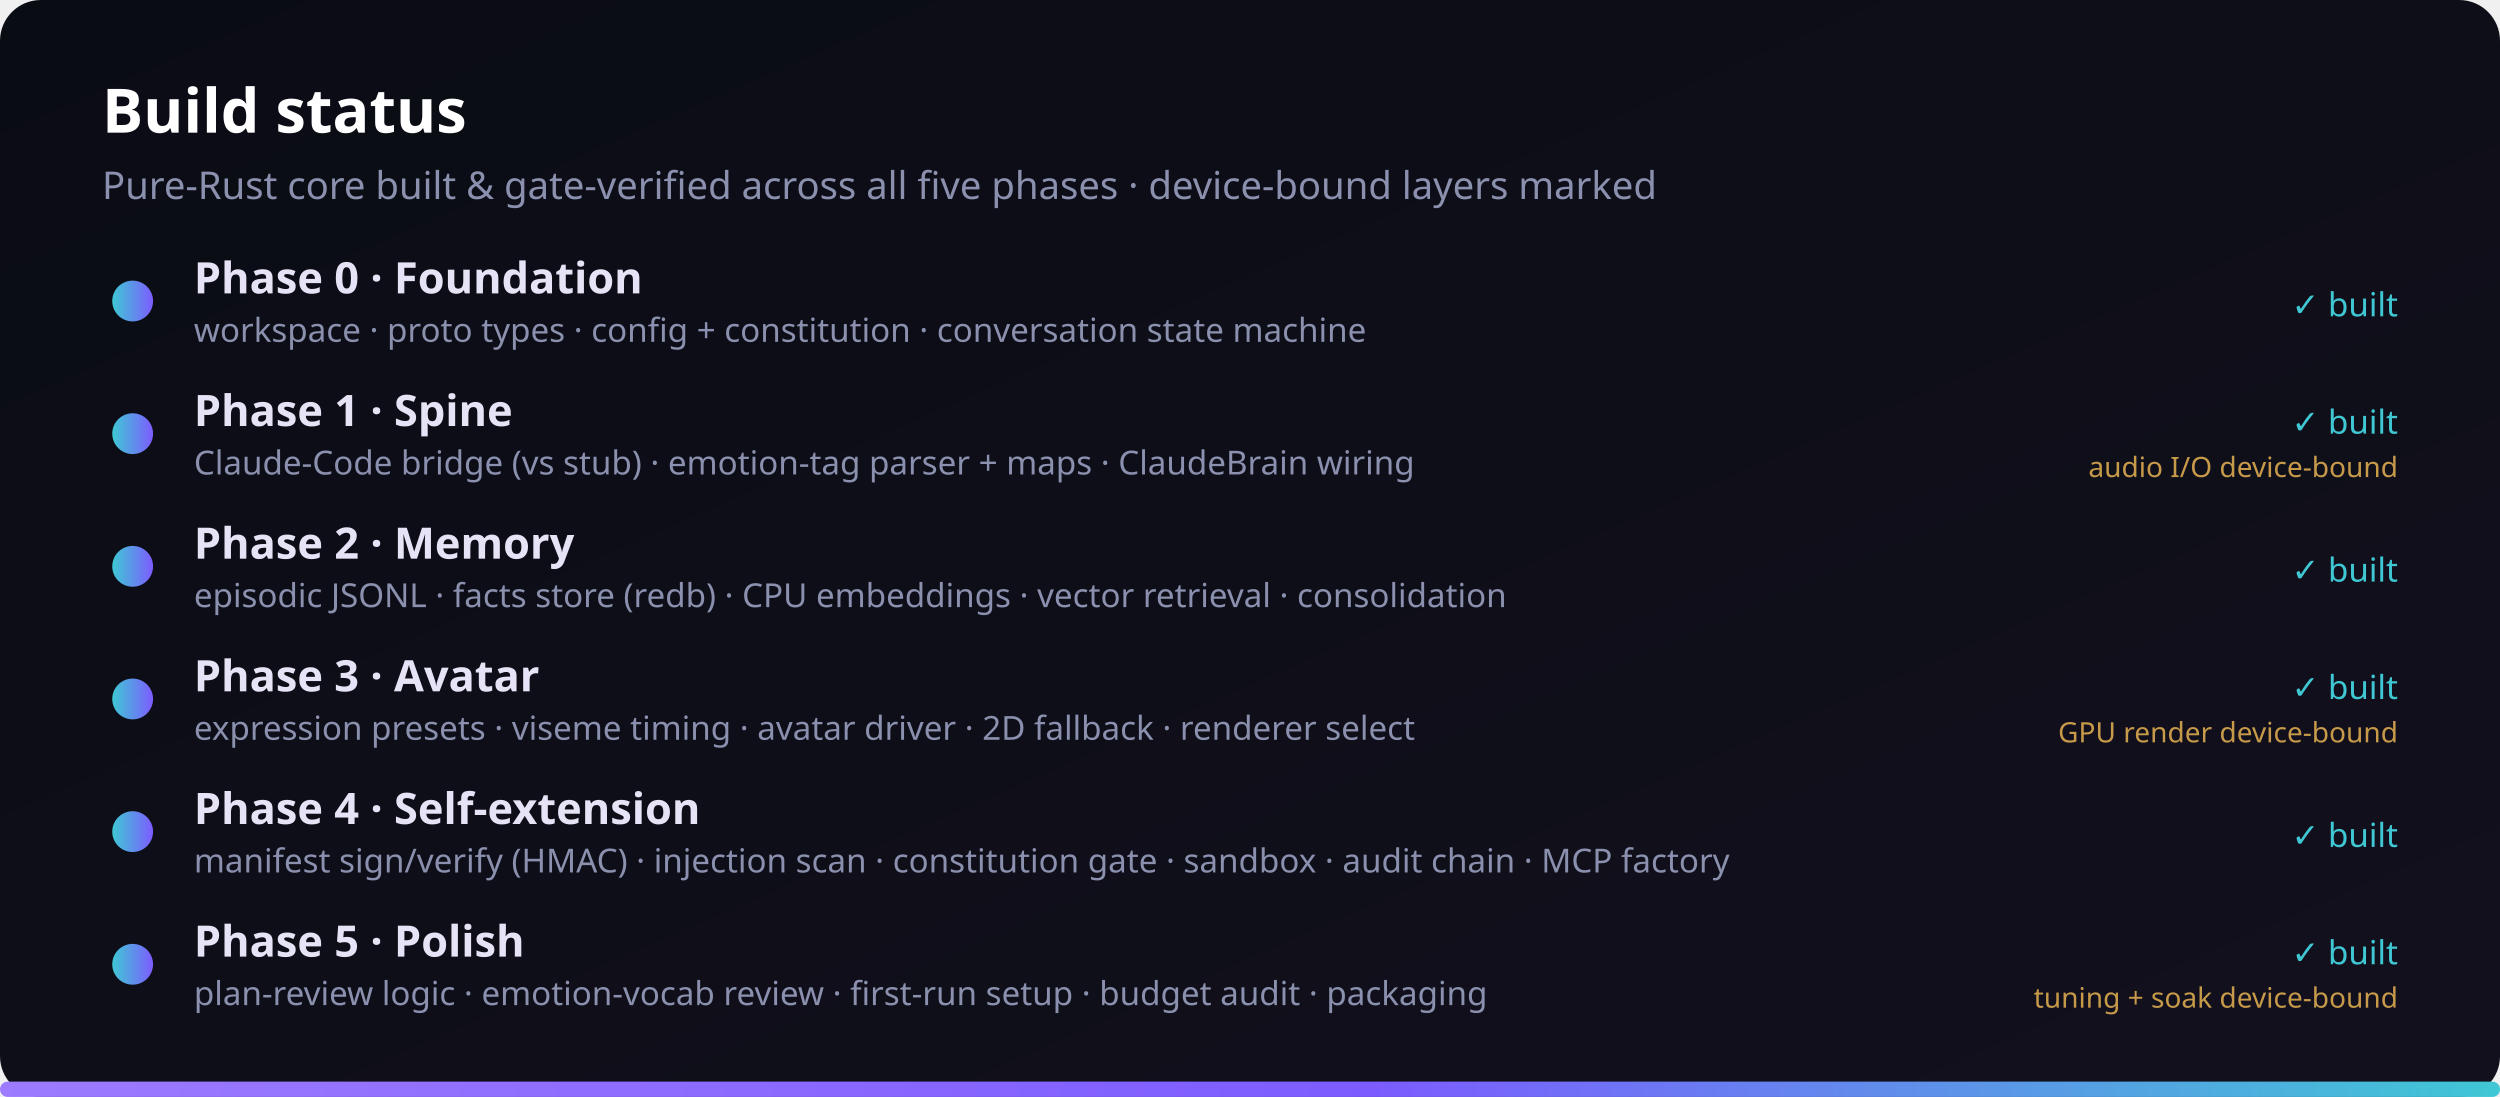
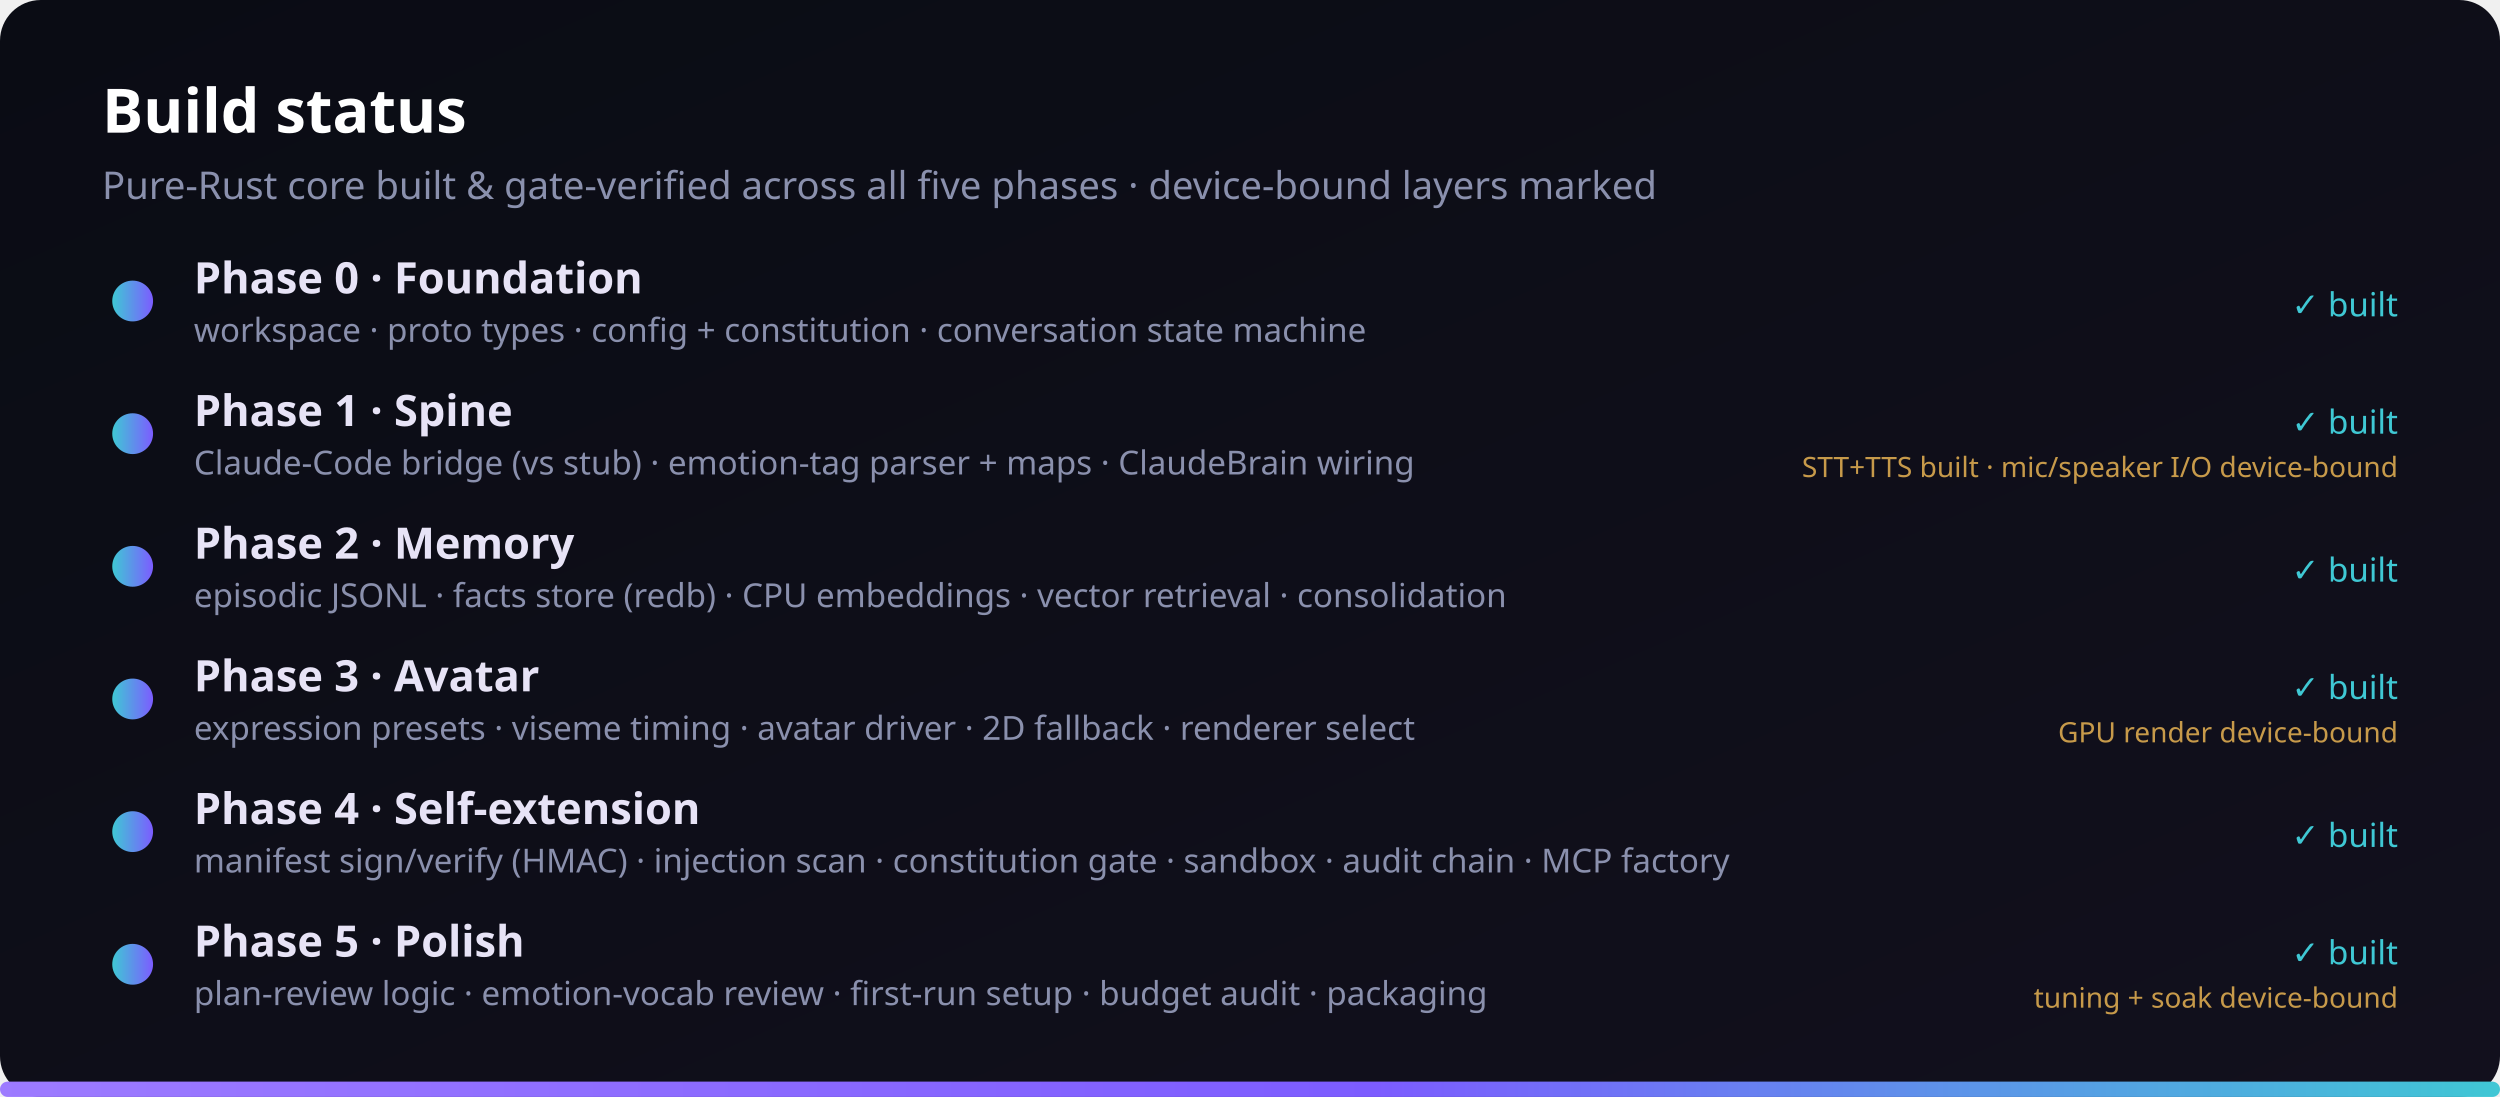
<svg xmlns="http://www.w3.org/2000/svg" width="980" height="430" viewBox="0 0 980 430" font-family="'Noto Sans','DejaVu Sans',sans-serif">
  <defs>
    <linearGradient id="bg" x1="0" y1="0" x2="1" y2="1">
      <stop offset="0" stop-color="#0a0c14" />
      <stop offset="1" stop-color="#12101d" />
    </linearGradient>
    <linearGradient id="accent" x1="0" y1="0" x2="1" y2="0">
      <stop offset="0" stop-color="#9d7bff" />
      <stop offset="0.55" stop-color="#7c5cff" />
      <stop offset="1" stop-color="#3fc8d4" />
    </linearGradient>
    <linearGradient id="done" x1="0" y1="0" x2="1" y2="0">
      <stop offset="0" stop-color="#3fc8d4" />
      <stop offset="1" stop-color="#7c5cff" />
    </linearGradient>
  </defs>
  <rect width="980" height="430" rx="16" fill="url(#bg)" />
  <text x="40" y="52" font-size="24" fill="#ffffff" font-weight="bold">Build status</text>
  <text x="40" y="78" font-size="15" fill="#8a90ad">Pure-Rust core built &amp; gate-verified across all five phases · device-bound layers marked</text>
  <g>
    <circle cx="52" cy="118" r="8" fill="url(#done)" />
    <text x="76" y="115" font-size="17" fill="#e7e3f6" font-weight="bold">Phase 0 · Foundation</text>
    <text x="76" y="134" font-size="13" fill="#8a90ad">workspace · proto types · config + constitution · conversation state machine</text>
    <text x="940" y="124" font-size="13" fill="#3fc8d4" text-anchor="end">✓ built</text>
  </g>
  <g>
    <circle cx="52" cy="170" r="8" fill="url(#done)" />
    <text x="76" y="167" font-size="17" fill="#e7e3f6" font-weight="bold">Phase 1 · Spine</text>
    <text x="76" y="186" font-size="13" fill="#8a90ad">Claude-Code bridge (vs stub) · emotion-tag parser + maps · ClaudeBrain wiring</text>
    <text x="940" y="170" font-size="13" fill="#3fc8d4" text-anchor="end">✓ built</text>
-     <text x="940" y="187" font-size="11" fill="#c79a4a" text-anchor="end">audio I/O device-bound</text>
+     <text x="940" y="187" font-size="11" fill="#c79a4a" text-anchor="end">STT+TTS built · mic/speaker I/O device-bound</text>
  </g>
  <g>
    <circle cx="52" cy="222" r="8" fill="url(#done)" />
    <text x="76" y="219" font-size="17" fill="#e7e3f6" font-weight="bold">Phase 2 · Memory</text>
    <text x="76" y="238" font-size="13" fill="#8a90ad">episodic JSONL · facts store (redb) · CPU embeddings · vector retrieval · consolidation</text>
    <text x="940" y="228" font-size="13" fill="#3fc8d4" text-anchor="end">✓ built</text>
  </g>
  <g>
    <circle cx="52" cy="274" r="8" fill="url(#done)" />
    <text x="76" y="271" font-size="17" fill="#e7e3f6" font-weight="bold">Phase 3 · Avatar</text>
    <text x="76" y="290" font-size="13" fill="#8a90ad">expression presets · viseme timing · avatar driver · 2D fallback · renderer select</text>
    <text x="940" y="274" font-size="13" fill="#3fc8d4" text-anchor="end">✓ built</text>
    <text x="940" y="291" font-size="11" fill="#c79a4a" text-anchor="end">GPU render device-bound</text>
  </g>
  <g>
    <circle cx="52" cy="326" r="8" fill="url(#done)" />
    <text x="76" y="323" font-size="17" fill="#e7e3f6" font-weight="bold">Phase 4 · Self-extension</text>
    <text x="76" y="342" font-size="13" fill="#8a90ad">manifest sign/verify (HMAC) · injection scan · constitution gate · sandbox · audit chain · MCP factory</text>
    <text x="940" y="332" font-size="13" fill="#3fc8d4" text-anchor="end">✓ built</text>
  </g>
  <g>
    <circle cx="52" cy="378" r="8" fill="url(#done)" />
    <text x="76" y="375" font-size="17" fill="#e7e3f6" font-weight="bold">Phase 5 · Polish</text>
    <text x="76" y="394" font-size="13" fill="#8a90ad">plan-review logic · emotion-vocab review · first-run setup · budget audit · packaging</text>
    <text x="940" y="378" font-size="13" fill="#3fc8d4" text-anchor="end">✓ built</text>
    <text x="940" y="395" font-size="11" fill="#c79a4a" text-anchor="end">tuning + soak device-bound</text>
  </g>
  <rect x="0" y="424" width="980" height="6" rx="3" fill="url(#accent)" />
</svg>
